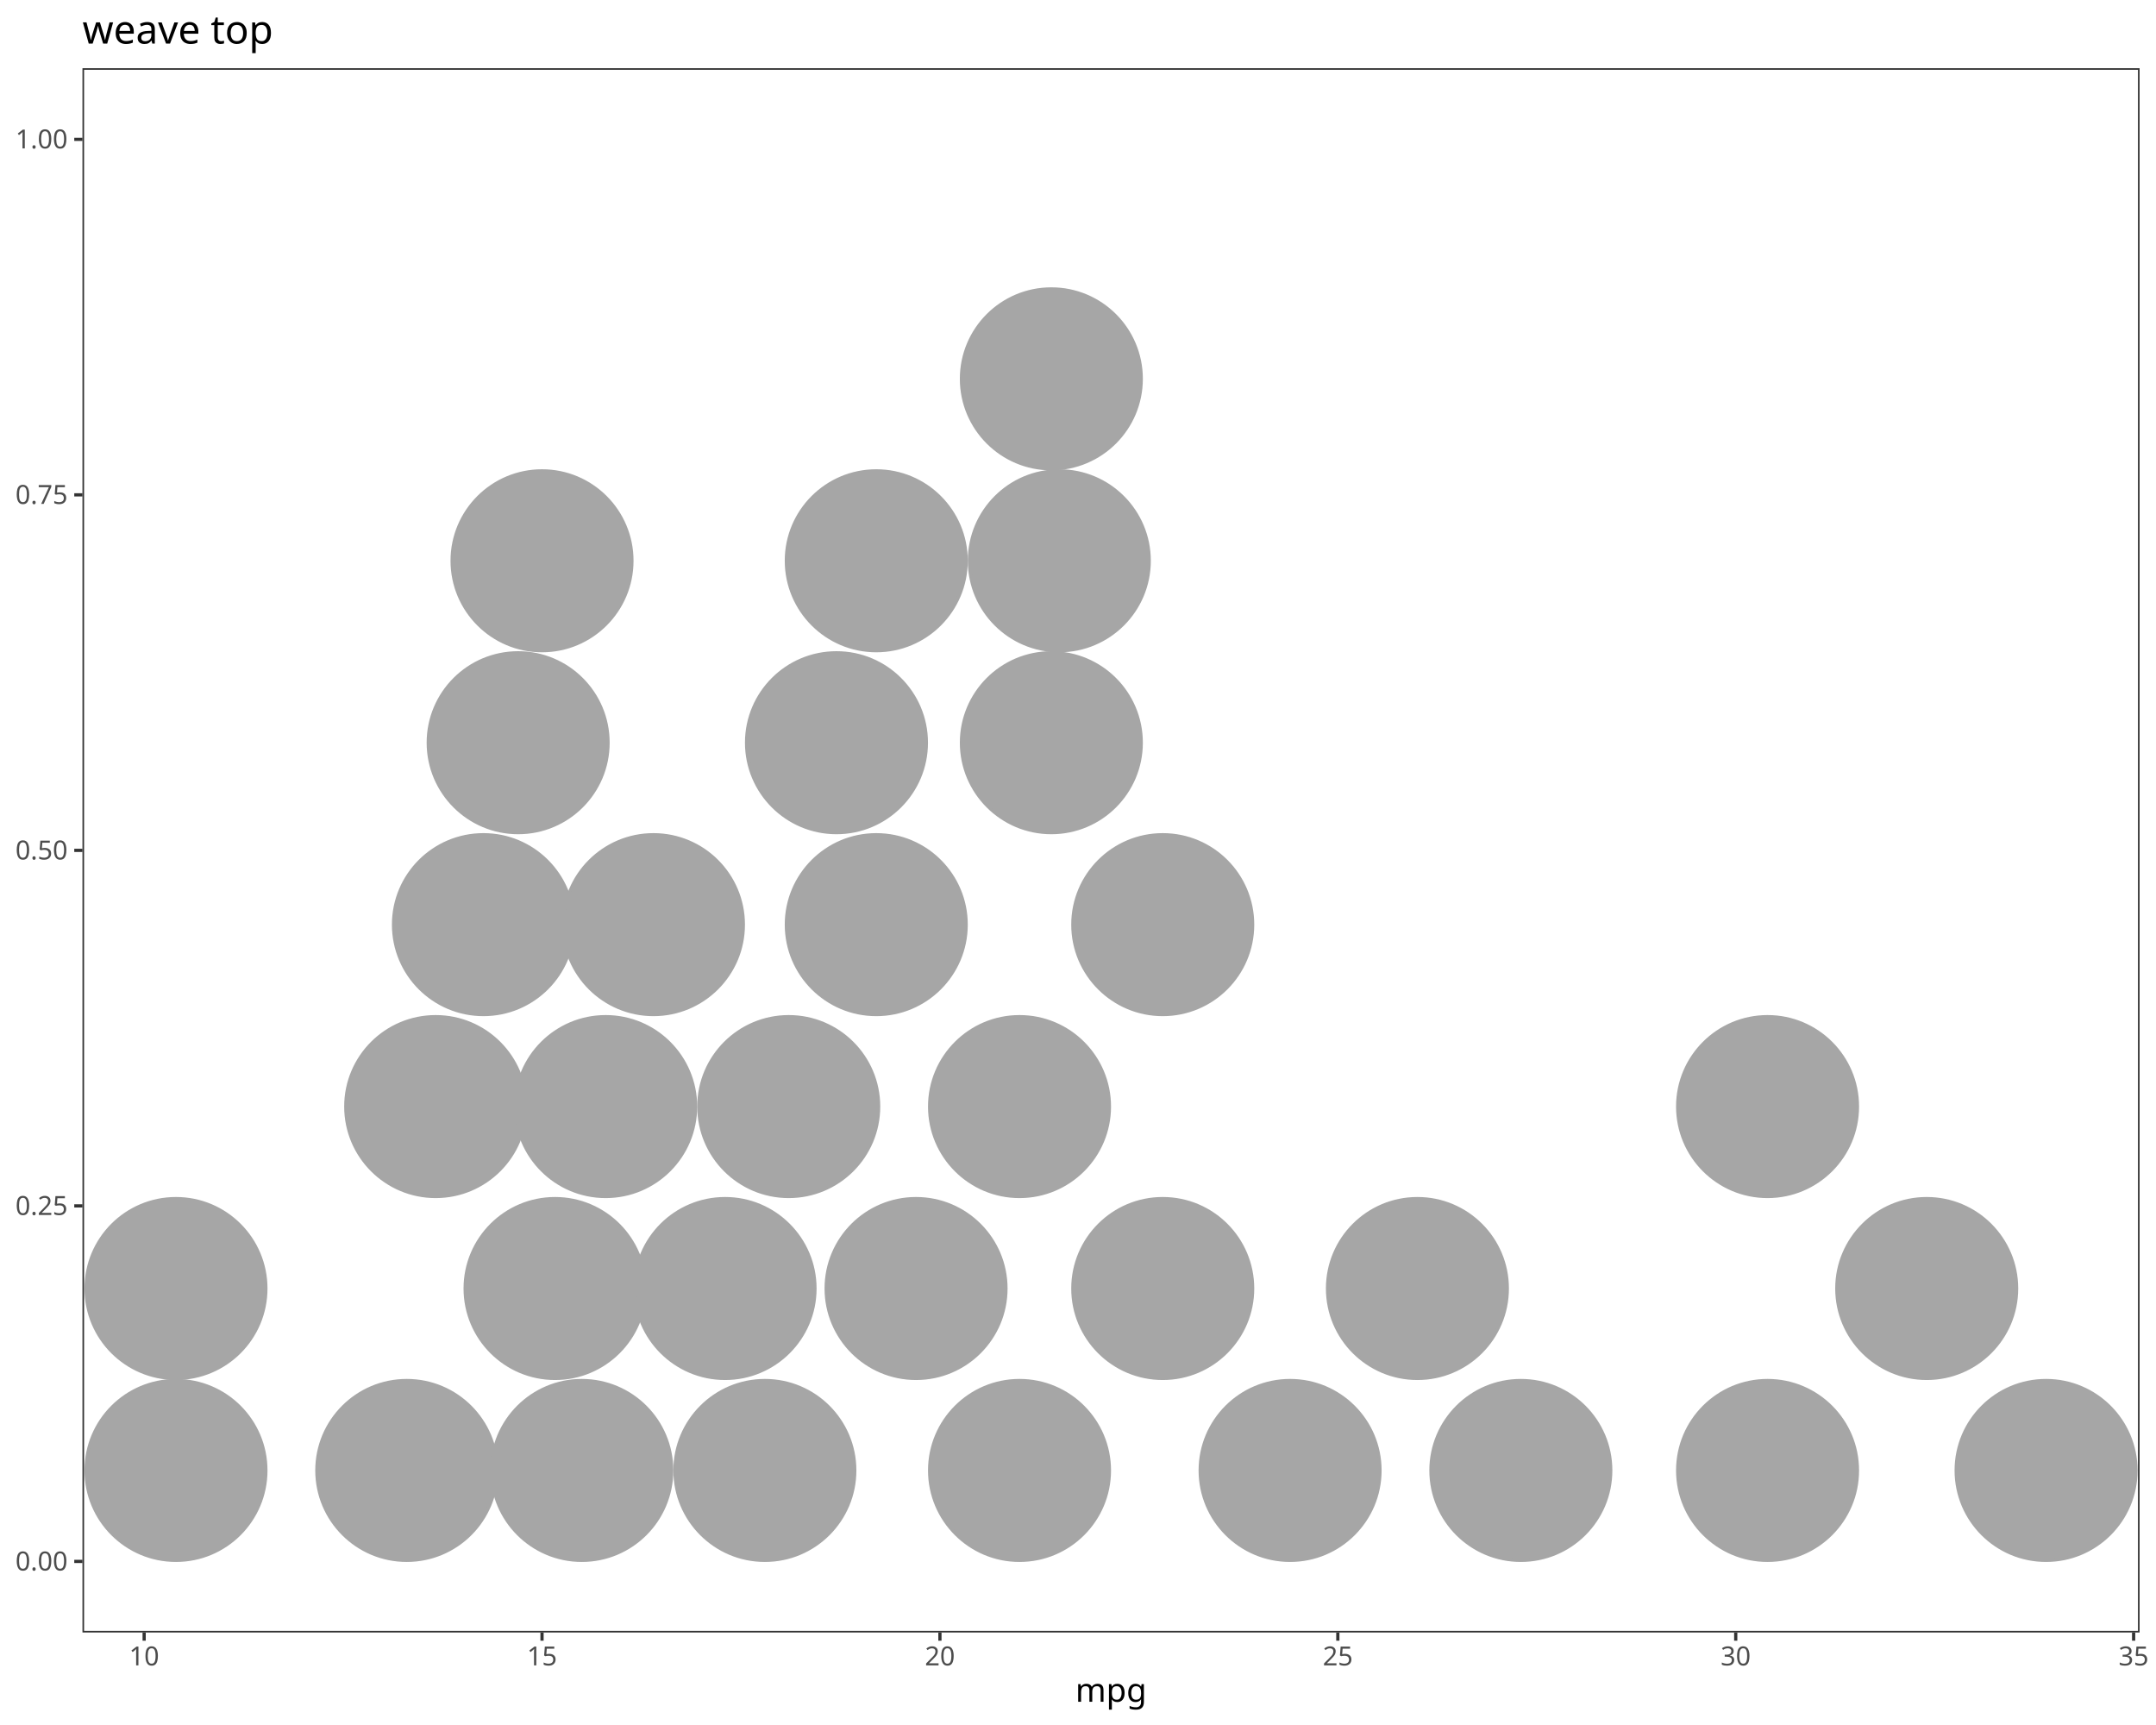
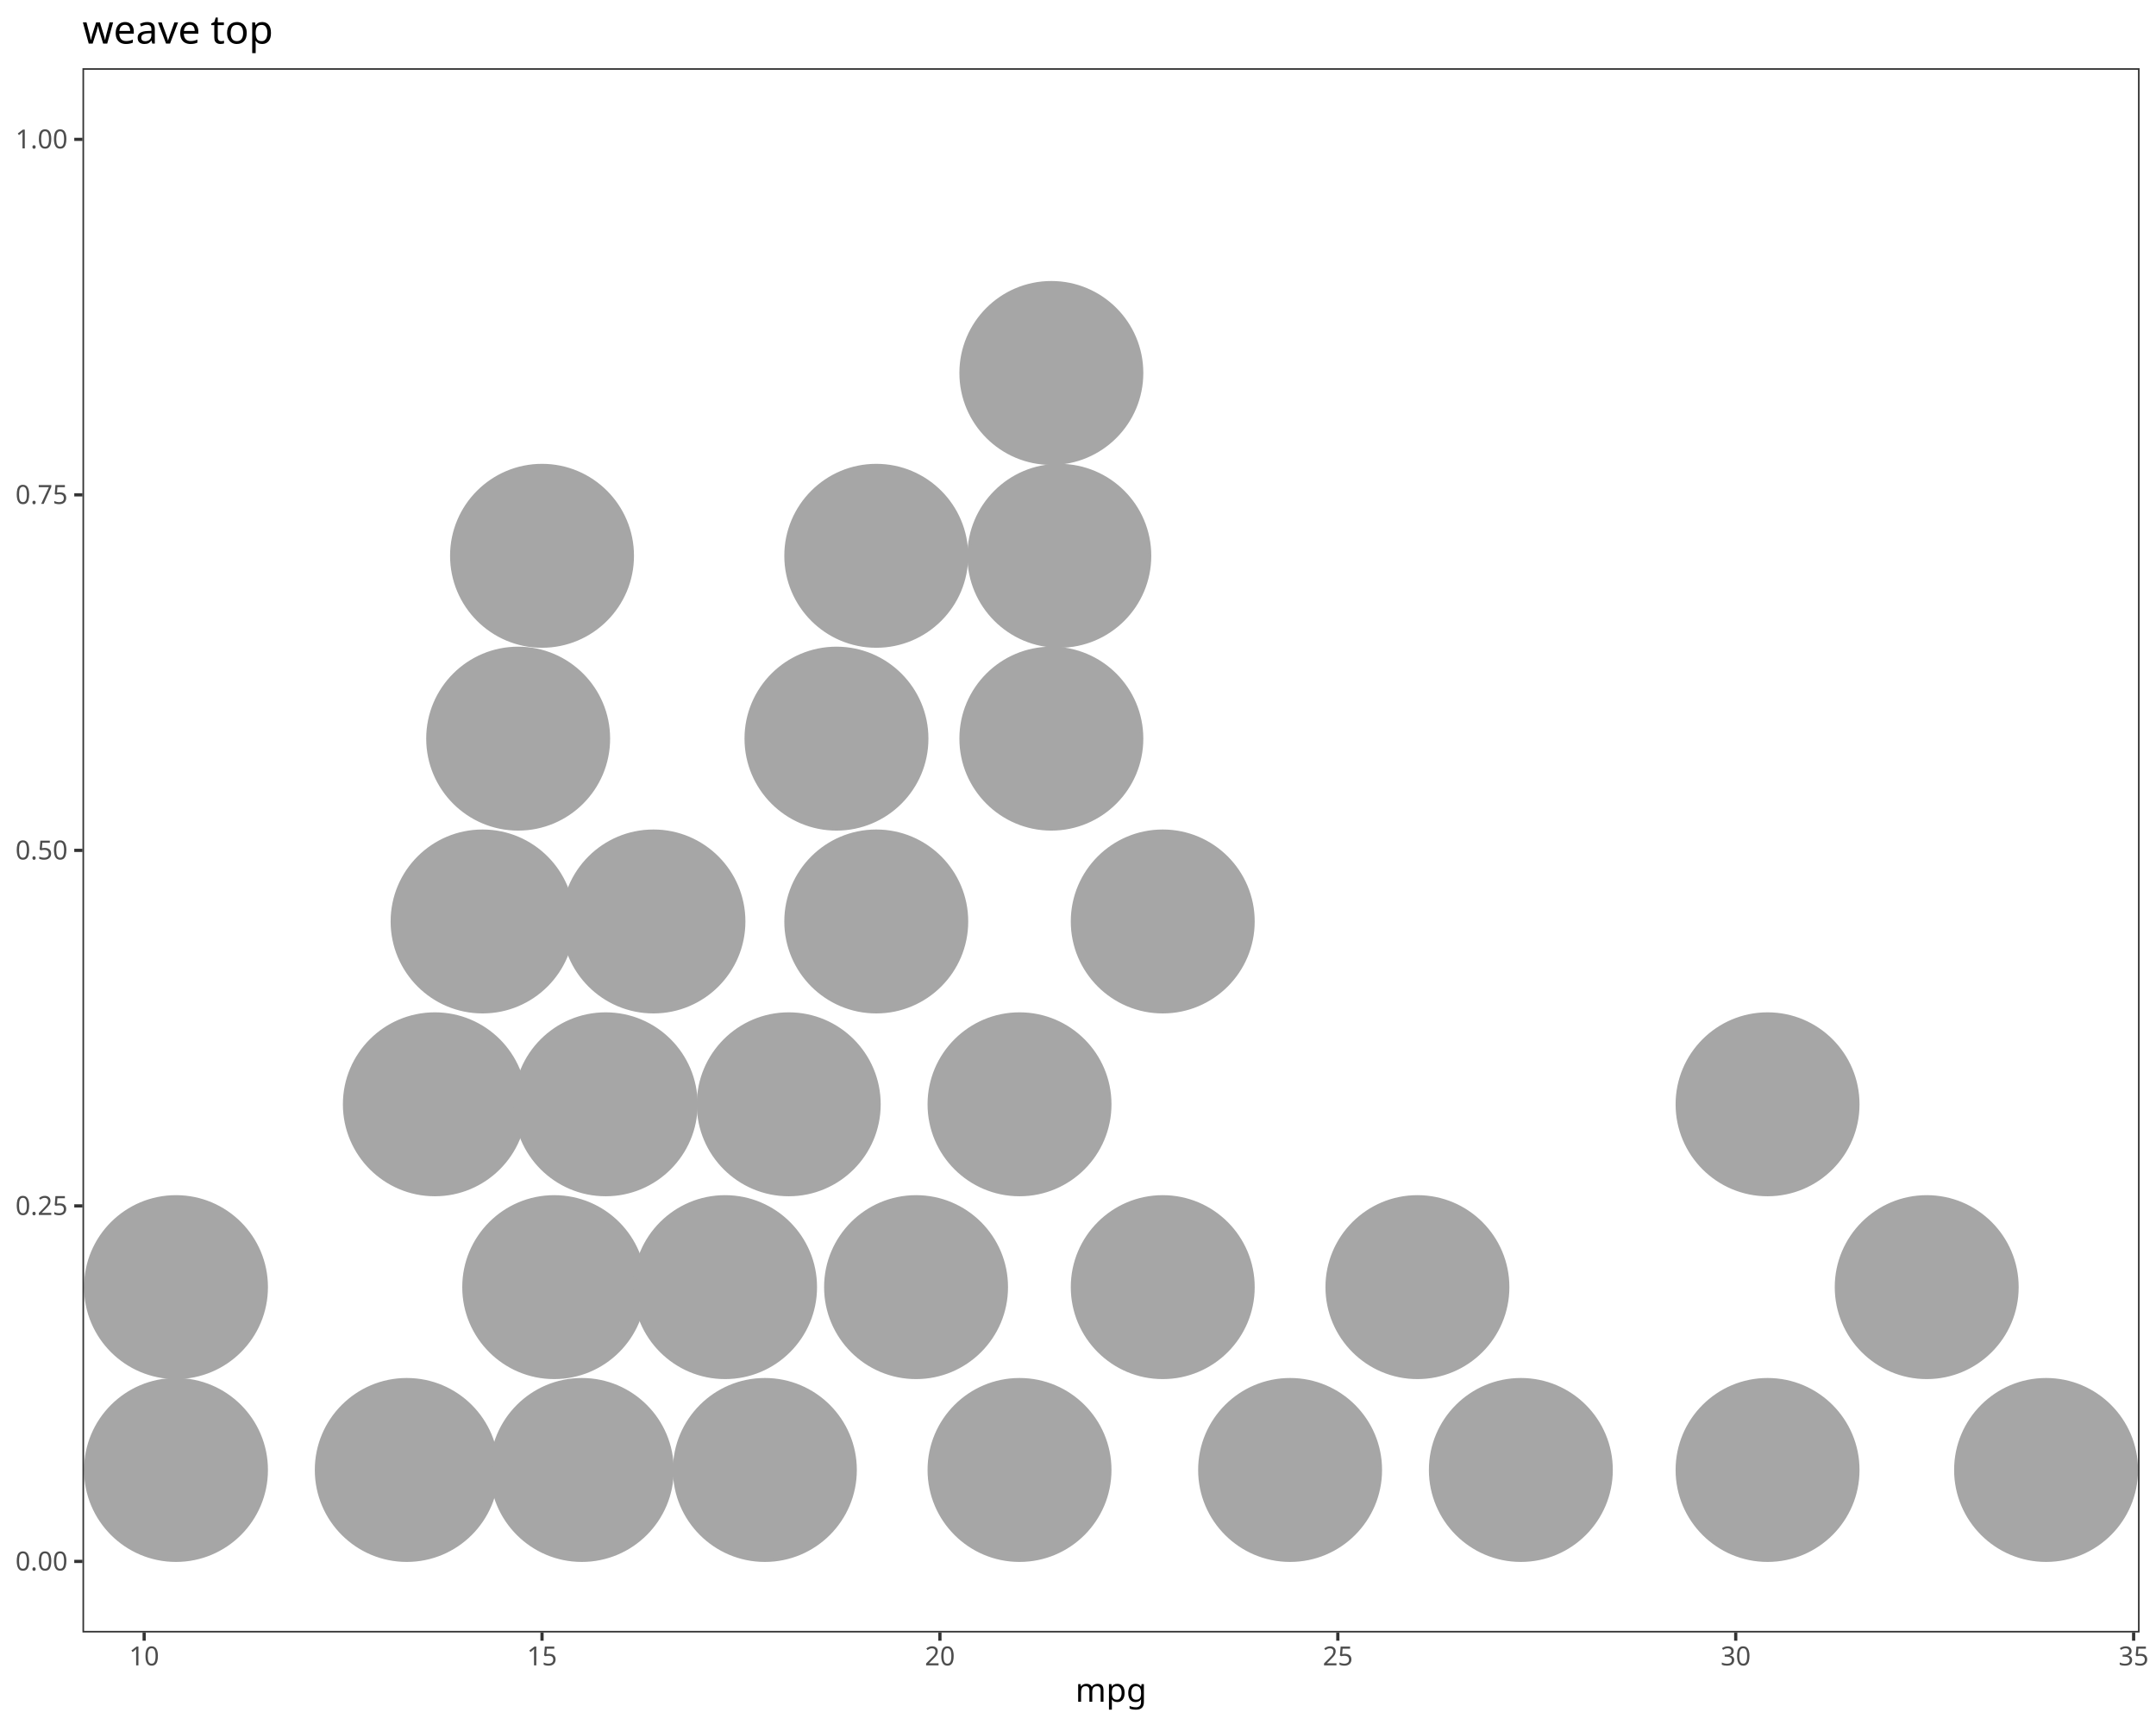
<svg xmlns="http://www.w3.org/2000/svg" class="svglite" data-engine-version="2.0" width="720.00pt" height="576.00pt" viewBox="0 0 720.00 576.00">
  <defs>
    <style type="text/css">
    .svglite line, .svglite polyline, .svglite polygon, .svglite path, .svglite rect, .svglite circle {
      fill: none;
      stroke: #000000;
      stroke-linecap: round;
      stroke-linejoin: round;
      stroke-miterlimit: 10.00;
    }
  </style>
  </defs>
  <rect width="100%" height="100%" style="stroke: none; fill: #FFFFFF;" />
  <defs>
    <clipPath id="cpMC4wMHw3MjAuMDB8MC4wMHw1NzYuMDA=">
      <rect x="0.00" y="0.00" width="720.00" height="576.00" />
    </clipPath>
  </defs>
  <g clip-path="url(#cpMC4wMHw3MjAuMDB8MC4wMHw1NzYuMDA=)">
    <rect x="0.00" y="0.00" width="720.00" height="576.00" style="stroke-width: 1.07; stroke: #FFFFFF; fill: #FFFFFF;" />
  </g>
  <defs>
    <clipPath id="cpMjcuNTR8NzE0LjUyfDIyLjc4fDU0NS4xMQ==">
      <rect x="27.54" y="22.78" width="686.98" height="522.33" />
    </clipPath>
  </defs>
  <g clip-path="url(#cpMjcuNTR8NzE0LjUyfDIyLjc4fDU0NS4xMQ==)">
    <rect x="27.54" y="22.78" width="686.98" height="522.33" style="stroke-width: 1.07; stroke: none; fill: #FFFFFF;" />
-     <circle cx="58.77" cy="491.00" r="30.03" style="stroke-width: 1.06; stroke: #A6A6A6; fill: #A6A6A6;" />
-     <circle cx="58.77" cy="430.25" r="30.03" style="stroke-width: 1.06; stroke: #A6A6A6; fill: #A6A6A6;" />
-     <circle cx="135.84" cy="491.00" r="30.03" style="stroke-width: 1.06; stroke: #A6A6A6; fill: #A6A6A6;" />
-     <circle cx="145.50" cy="369.50" r="30.03" style="stroke-width: 1.06; stroke: #A6A6A6; fill: #A6A6A6;" />
-     <circle cx="173.04" cy="248.00" r="30.03" style="stroke-width: 1.06; stroke: #A6A6A6; fill: #A6A6A6;" />
-     <circle cx="181.01" cy="187.25" r="30.03" style="stroke-width: 1.06; stroke: #A6A6A6; fill: #A6A6A6;" />
-     <circle cx="161.44" cy="308.75" r="30.03" style="stroke-width: 1.06; stroke: #A6A6A6; fill: #A6A6A6;" />
-     <circle cx="185.36" cy="430.25" r="30.03" style="stroke-width: 1.06; stroke: #A6A6A6; fill: #A6A6A6;" />
-     <circle cx="194.30" cy="491.00" r="30.03" style="stroke-width: 1.06; stroke: #A6A6A6; fill: #A6A6A6;" />
-     <circle cx="202.27" cy="369.50" r="30.03" style="stroke-width: 1.06; stroke: #A6A6A6; fill: #A6A6A6;" />
-     <circle cx="218.22" cy="308.75" r="30.03" style="stroke-width: 1.06; stroke: #A6A6A6; fill: #A6A6A6;" />
-     <circle cx="242.14" cy="430.25" r="30.03" style="stroke-width: 1.06; stroke: #A6A6A6; fill: #A6A6A6;" />
-     <circle cx="255.43" cy="491.00" r="30.03" style="stroke-width: 1.06; stroke: #A6A6A6; fill: #A6A6A6;" />
-     <circle cx="263.40" cy="369.50" r="30.03" style="stroke-width: 1.06; stroke: #A6A6A6; fill: #A6A6A6;" />
-     <circle cx="279.34" cy="248.00" r="30.03" style="stroke-width: 1.06; stroke: #A6A6A6; fill: #A6A6A6;" />
-     <circle cx="292.63" cy="187.25" r="30.03" style="stroke-width: 1.06; stroke: #A6A6A6; fill: #A6A6A6;" />
-     <circle cx="292.63" cy="308.75" r="30.03" style="stroke-width: 1.06; stroke: #A6A6A6; fill: #A6A6A6;" />
-     <circle cx="305.92" cy="430.25" r="30.03" style="stroke-width: 1.06; stroke: #A6A6A6; fill: #A6A6A6;" />
-     <circle cx="340.47" cy="491.00" r="30.03" style="stroke-width: 1.06; stroke: #A6A6A6; fill: #A6A6A6;" />
-     <circle cx="340.47" cy="369.50" r="30.03" style="stroke-width: 1.06; stroke: #A6A6A6; fill: #A6A6A6;" />
-     <circle cx="351.10" cy="248.00" r="30.03" style="stroke-width: 1.06; stroke: #A6A6A6; fill: #A6A6A6;" />
-     <circle cx="351.10" cy="126.50" r="30.03" style="stroke-width: 1.06; stroke: #A6A6A6; fill: #A6A6A6;" />
-     <circle cx="353.76" cy="187.25" r="30.03" style="stroke-width: 1.06; stroke: #A6A6A6; fill: #A6A6A6;" />
-     <circle cx="388.30" cy="308.75" r="30.03" style="stroke-width: 1.06; stroke: #A6A6A6; fill: #A6A6A6;" />
-     <circle cx="388.30" cy="430.25" r="30.03" style="stroke-width: 1.06; stroke: #A6A6A6; fill: #A6A6A6;" />
-     <circle cx="430.83" cy="491.00" r="30.03" style="stroke-width: 1.06; stroke: #A6A6A6; fill: #A6A6A6;" />
-     <circle cx="473.35" cy="430.25" r="30.03" style="stroke-width: 1.06; stroke: #A6A6A6; fill: #A6A6A6;" />
-     <circle cx="507.89" cy="491.00" r="30.03" style="stroke-width: 1.06; stroke: #A6A6A6; fill: #A6A6A6;" />
-     <circle cx="590.28" cy="491.00" r="30.03" style="stroke-width: 1.06; stroke: #A6A6A6; fill: #A6A6A6;" />
-     <circle cx="590.28" cy="369.50" r="30.03" style="stroke-width: 1.06; stroke: #A6A6A6; fill: #A6A6A6;" />
-     <circle cx="643.43" cy="430.25" r="30.03" style="stroke-width: 1.06; stroke: #A6A6A6; fill: #A6A6A6;" />
-     <circle cx="683.29" cy="491.00" r="30.03" style="stroke-width: 1.06; stroke: #A6A6A6; fill: #A6A6A6;" />
+     <circle cx="58.77" cy="490.84" r="30.18" style="stroke-width: 1.06; stroke: #A6A6A6; fill: #A6A6A6;" />
+     <circle cx="58.77" cy="429.79" r="30.18" style="stroke-width: 1.06; stroke: #A6A6A6; fill: #A6A6A6;" />
+     <circle cx="135.84" cy="490.84" r="30.18" style="stroke-width: 1.06; stroke: #A6A6A6; fill: #A6A6A6;" />
+     <circle cx="145.22" cy="368.74" r="30.18" style="stroke-width: 1.06; stroke: #A6A6A6; fill: #A6A6A6;" />
+     <circle cx="173.04" cy="246.64" r="30.18" style="stroke-width: 1.06; stroke: #A6A6A6; fill: #A6A6A6;" />
+     <circle cx="181.01" cy="185.59" r="30.18" style="stroke-width: 1.06; stroke: #A6A6A6; fill: #A6A6A6;" />
+     <circle cx="161.16" cy="307.69" r="30.18" style="stroke-width: 1.06; stroke: #A6A6A6; fill: #A6A6A6;" />
+     <circle cx="185.08" cy="429.79" r="30.18" style="stroke-width: 1.06; stroke: #A6A6A6; fill: #A6A6A6;" />
+     <circle cx="194.30" cy="490.84" r="30.18" style="stroke-width: 1.06; stroke: #A6A6A6; fill: #A6A6A6;" />
+     <circle cx="202.27" cy="368.74" r="30.18" style="stroke-width: 1.06; stroke: #A6A6A6; fill: #A6A6A6;" />
+     <circle cx="218.22" cy="307.69" r="30.18" style="stroke-width: 1.06; stroke: #A6A6A6; fill: #A6A6A6;" />
+     <circle cx="242.14" cy="429.79" r="30.18" style="stroke-width: 1.06; stroke: #A6A6A6; fill: #A6A6A6;" />
+     <circle cx="255.43" cy="490.84" r="30.18" style="stroke-width: 1.06; stroke: #A6A6A6; fill: #A6A6A6;" />
+     <circle cx="263.40" cy="368.74" r="30.18" style="stroke-width: 1.06; stroke: #A6A6A6; fill: #A6A6A6;" />
+     <circle cx="279.34" cy="246.64" r="30.18" style="stroke-width: 1.06; stroke: #A6A6A6; fill: #A6A6A6;" />
+     <circle cx="292.63" cy="185.59" r="30.18" style="stroke-width: 1.06; stroke: #A6A6A6; fill: #A6A6A6;" />
+     <circle cx="292.63" cy="307.69" r="30.18" style="stroke-width: 1.06; stroke: #A6A6A6; fill: #A6A6A6;" />
+     <circle cx="305.92" cy="429.79" r="30.18" style="stroke-width: 1.06; stroke: #A6A6A6; fill: #A6A6A6;" />
+     <circle cx="340.47" cy="490.84" r="30.18" style="stroke-width: 1.06; stroke: #A6A6A6; fill: #A6A6A6;" />
+     <circle cx="340.47" cy="368.74" r="30.18" style="stroke-width: 1.06; stroke: #A6A6A6; fill: #A6A6A6;" />
+     <circle cx="351.10" cy="246.64" r="30.18" style="stroke-width: 1.06; stroke: #A6A6A6; fill: #A6A6A6;" />
+     <circle cx="351.10" cy="124.54" r="30.18" style="stroke-width: 1.06; stroke: #A6A6A6; fill: #A6A6A6;" />
+     <circle cx="353.76" cy="185.59" r="30.18" style="stroke-width: 1.06; stroke: #A6A6A6; fill: #A6A6A6;" />
+     <circle cx="388.30" cy="307.69" r="30.18" style="stroke-width: 1.06; stroke: #A6A6A6; fill: #A6A6A6;" />
+     <circle cx="388.30" cy="429.79" r="30.18" style="stroke-width: 1.06; stroke: #A6A6A6; fill: #A6A6A6;" />
+     <circle cx="430.83" cy="490.84" r="30.18" style="stroke-width: 1.06; stroke: #A6A6A6; fill: #A6A6A6;" />
+     <circle cx="473.35" cy="429.79" r="30.18" style="stroke-width: 1.06; stroke: #A6A6A6; fill: #A6A6A6;" />
+     <circle cx="507.89" cy="490.84" r="30.18" style="stroke-width: 1.06; stroke: #A6A6A6; fill: #A6A6A6;" />
+     <circle cx="590.28" cy="490.84" r="30.18" style="stroke-width: 1.06; stroke: #A6A6A6; fill: #A6A6A6;" />
+     <circle cx="590.28" cy="368.74" r="30.18" style="stroke-width: 1.06; stroke: #A6A6A6; fill: #A6A6A6;" />
+     <circle cx="643.43" cy="429.79" r="30.18" style="stroke-width: 1.06; stroke: #A6A6A6; fill: #A6A6A6;" />
+     <circle cx="683.29" cy="490.84" r="30.18" style="stroke-width: 1.06; stroke: #A6A6A6; fill: #A6A6A6;" />
    <rect x="27.54" y="22.78" width="686.98" height="522.33" style="stroke-width: 1.07; stroke: #333333;" />
  </g>
  <g clip-path="url(#cpMC4wMHw3MjAuMDB8MC4wMHw1NzYuMDA=)">
    <text x="22.61" y="524.40" text-anchor="end" style="font-size: 8.80px; fill: #4D4D4D; font-family: sans;" textLength="17.13px" lengthAdjust="spacingAndGlyphs">0.00</text>
    <text x="22.61" y="405.69" text-anchor="end" style="font-size: 8.80px; fill: #4D4D4D; font-family: sans;" textLength="17.13px" lengthAdjust="spacingAndGlyphs">0.25</text>
    <text x="22.61" y="286.98" text-anchor="end" style="font-size: 8.80px; fill: #4D4D4D; font-family: sans;" textLength="17.13px" lengthAdjust="spacingAndGlyphs">0.50</text>
    <text x="22.61" y="168.26" text-anchor="end" style="font-size: 8.80px; fill: #4D4D4D; font-family: sans;" textLength="17.13px" lengthAdjust="spacingAndGlyphs">0.75</text>
    <text x="22.61" y="49.55" text-anchor="end" style="font-size: 8.80px; fill: #4D4D4D; font-family: sans;" textLength="17.13px" lengthAdjust="spacingAndGlyphs">1.00</text>
    <polyline points="24.80,521.37 27.54,521.37 " style="stroke-width: 1.07; stroke: #333333; stroke-linecap: butt;" />
    <polyline points="24.80,402.66 27.54,402.66 " style="stroke-width: 1.07; stroke: #333333; stroke-linecap: butt;" />
    <polyline points="24.80,283.95 27.54,283.95 " style="stroke-width: 1.07; stroke: #333333; stroke-linecap: butt;" />
    <polyline points="24.80,165.24 27.54,165.24 " style="stroke-width: 1.07; stroke: #333333; stroke-linecap: butt;" />
    <polyline points="24.80,46.53 27.54,46.53 " style="stroke-width: 1.07; stroke: #333333; stroke-linecap: butt;" />
    <polyline points="48.14,547.85 48.14,545.11 " style="stroke-width: 1.07; stroke: #333333; stroke-linecap: butt;" />
    <polyline points="181.01,547.85 181.01,545.11 " style="stroke-width: 1.07; stroke: #333333; stroke-linecap: butt;" />
    <polyline points="313.89,547.85 313.89,545.11 " style="stroke-width: 1.07; stroke: #333333; stroke-linecap: butt;" />
    <polyline points="446.77,547.85 446.77,545.11 " style="stroke-width: 1.07; stroke: #333333; stroke-linecap: butt;" />
    <polyline points="579.65,547.85 579.65,545.11 " style="stroke-width: 1.07; stroke: #333333; stroke-linecap: butt;" />
    <polyline points="712.53,547.85 712.53,545.11 " style="stroke-width: 1.07; stroke: #333333; stroke-linecap: butt;" />
    <text x="48.14" y="556.10" text-anchor="middle" style="font-size: 8.80px; fill: #4D4D4D; font-family: sans;" textLength="9.79px" lengthAdjust="spacingAndGlyphs">10</text>
    <text x="181.01" y="556.10" text-anchor="middle" style="font-size: 8.80px; fill: #4D4D4D; font-family: sans;" textLength="9.79px" lengthAdjust="spacingAndGlyphs">15</text>
    <text x="313.89" y="556.10" text-anchor="middle" style="font-size: 8.80px; fill: #4D4D4D; font-family: sans;" textLength="9.79px" lengthAdjust="spacingAndGlyphs">20</text>
    <text x="446.77" y="556.10" text-anchor="middle" style="font-size: 8.80px; fill: #4D4D4D; font-family: sans;" textLength="9.79px" lengthAdjust="spacingAndGlyphs">25</text>
    <text x="579.65" y="556.10" text-anchor="middle" style="font-size: 8.80px; fill: #4D4D4D; font-family: sans;" textLength="9.79px" lengthAdjust="spacingAndGlyphs">30</text>
    <text x="712.53" y="556.10" text-anchor="middle" style="font-size: 8.80px; fill: #4D4D4D; font-family: sans;" textLength="9.79px" lengthAdjust="spacingAndGlyphs">35</text>
    <text x="371.03" y="568.24" text-anchor="middle" style="font-size: 11.00px; font-family: sans;" textLength="21.40px" lengthAdjust="spacingAndGlyphs">mpg</text>
    <text x="27.54" y="14.56" style="font-size: 13.20px; font-family: sans;" textLength="60.18px" lengthAdjust="spacingAndGlyphs">weave top</text>
  </g>
</svg>
